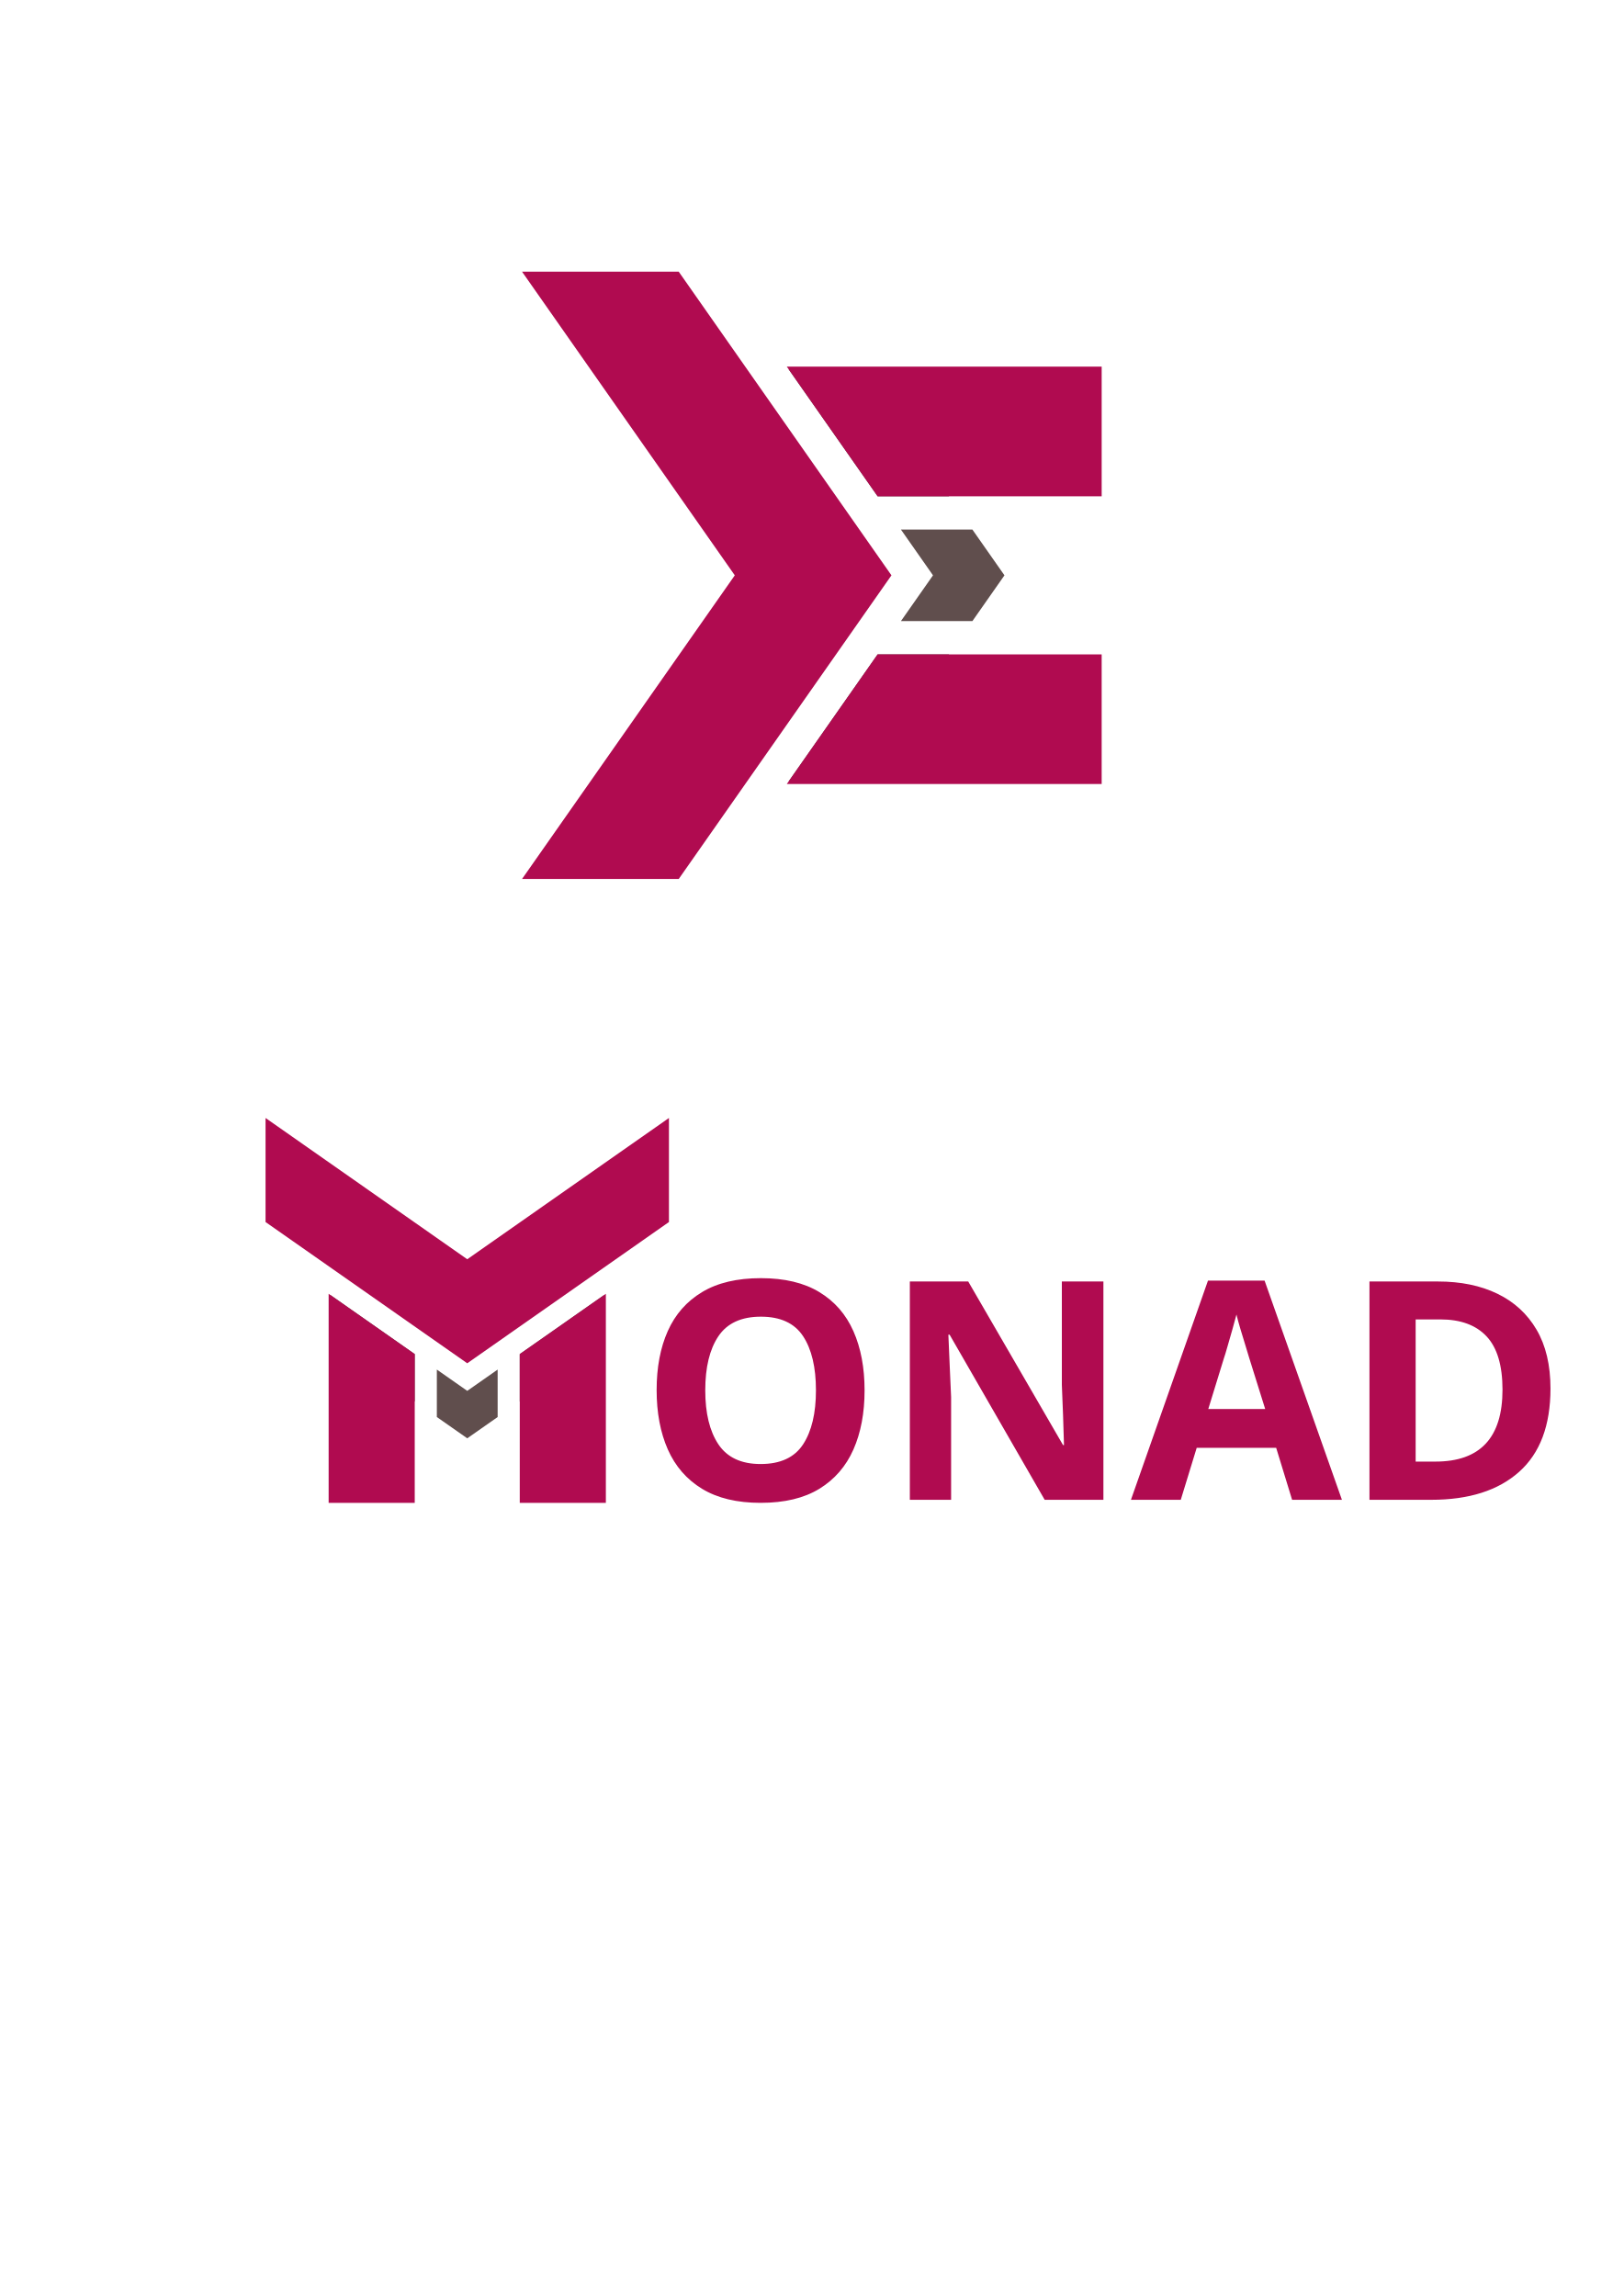
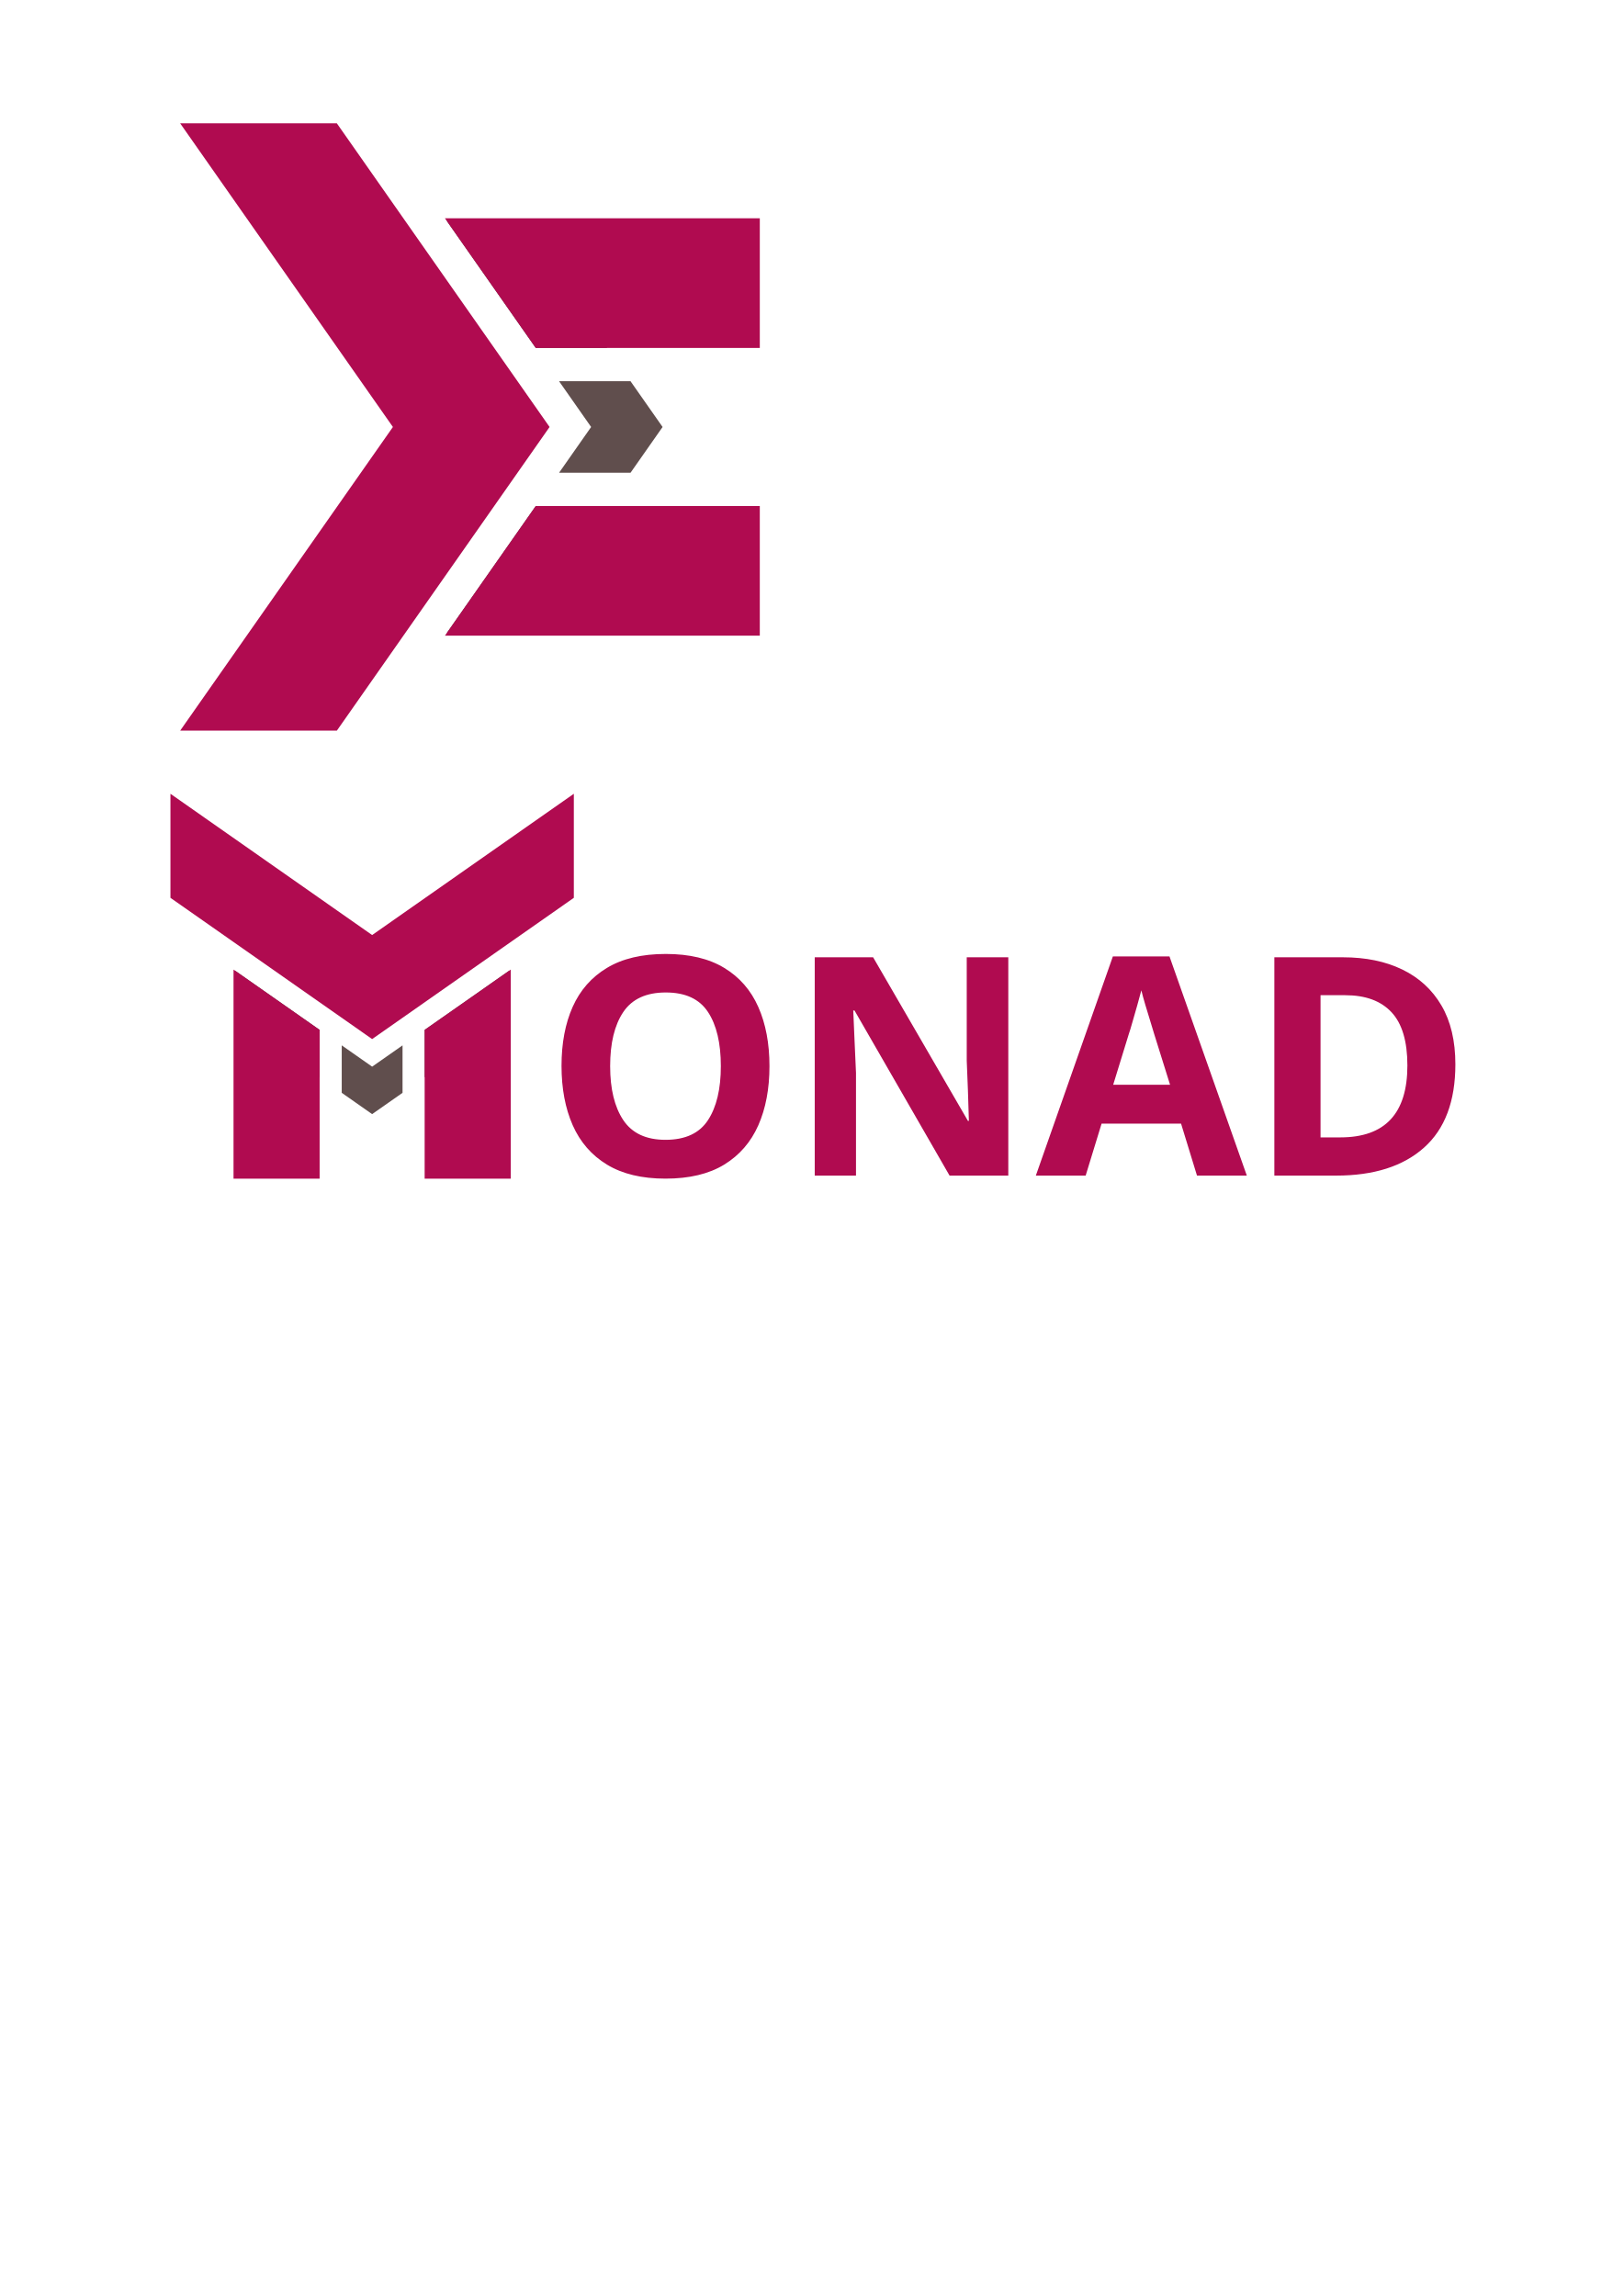
- <svg xmlns="http://www.w3.org/2000/svg" width="210mm" height="297mm" viewBox="0 0 210 297" version="1.1" id="svg1">
+ <svg xmlns="http://www.w3.org/2000/svg" xmlns:xlink="http://www.w3.org/1999/xlink" width="210mm" height="297mm" viewBox="0 0 210 297" version="1.1" id="svg1">
  <defs id="defs1">
+     <linearGradient id="swatch8">
+       <stop style="stop-color:#604e4d;stop-opacity:1;" offset="0" id="stop8" />
+     </linearGradient>
+     <linearGradient id="swatch4">
+       <stop style="stop-color:#b00b50;stop-opacity:1;" offset="0" id="stop4" />
+     </linearGradient>
+     <linearGradient id="swatch3">
+       <stop style="stop-color:#b00b50;stop-opacity:1;" offset="0" id="stop3" />
+     </linearGradient>
+     <linearGradient id="swatch2">
+       <stop style="stop-color:#b00b50;stop-opacity:1;" offset="0" id="stop2" />
+     </linearGradient>
+     <linearGradient id="swatch1" gradientTransform="scale(0.2645833)">
+       <stop style="stop-color:#b00b50;stop-opacity:1;" offset="0" id="stop1" />
+     </linearGradient>
    <rect x="424.852" y="85.619" width="530.055" height="232.129" id="rect28" />
    <rect x="424.852" y="85.619" width="530.055" height="232.129" id="rect29" />
    <rect x="424.852" y="85.619" width="530.055" height="232.129" id="rect36" />
    <rect x="424.852" y="85.619" width="530.055" height="232.129" id="rect38" />
+     <linearGradient xlink:href="#swatch1" id="linearGradient1" x1="67.517" y1="74.422" x2="115.295" y2="74.422" gradientUnits="userSpaceOnUse" />
+     <linearGradient xlink:href="#swatch1" id="linearGradient2" x1="101.76" y1="55.812" x2="142.483" y2="55.812" gradientUnits="userSpaceOnUse" />
+     <linearGradient xlink:href="#swatch1" id="linearGradient4" x1="76.776" y1="184.65" x2="87.913" y2="184.65" gradientUnits="userSpaceOnUse" />
+     <linearGradient xlink:href="#swatch1" id="linearGradient5" x1="43.899" y1="164.251" x2="96.071" y2="164.251" gradientUnits="userSpaceOnUse" />
+     <linearGradient xlink:href="#swatch1" id="linearGradient6" x1="52.058" y1="184.65" x2="63.194" y2="184.65" gradientUnits="userSpaceOnUse" />
+     <linearGradient xlink:href="#swatch8" id="linearGradient8" x1="52.282" y1="180.554" x2="87.689" y2="180.554" gradientUnits="userSpaceOnUse" />
+     <linearGradient xlink:href="#swatch8" id="linearGradient9" x1="101.996" y1="74.422" x2="129.911" y2="74.422" gradientUnits="userSpaceOnUse" />
+     <linearGradient xlink:href="#swatch1" id="linearGradient10" gradientUnits="userSpaceOnUse" />
+     <linearGradient xlink:href="#swatch1" id="linearGradient14" gradientUnits="userSpaceOnUse" x1="430.612" y1="136.761" x2="650.644" y2="136.761" />
  </defs>
  <g id="layer1">
    <g id="path42" />
-     <path id="path53" style="fill:#604e4d;fill-opacity:1;stroke-width:1.506" d="m 101.996,47.765 11.509,16.432 h 9.243 L 111.239,47.765 Z m 14.525,20.737 4.147,5.92 -4.147,5.92 h 9.243 l 4.147,-5.92 -4.147,-5.92 z m -3.016,16.146 -11.508,16.431 h 9.243 l 11.509,-16.431 z" />
-     <path id="path48" style="fill:#b00b50;stroke-width:1.506" d="m 101.76,47.427 11.746,16.769 h 28.978 V 47.427 Z" />
-     <path id="path50" style="fill:#b00b50;stroke-width:1.506" d="m 113.505,84.648 -11.745,16.769 h 40.723 V 84.648 Z" />
-     <path id="path58" style="fill:#b00b50;stroke-width:1.506" d="M 67.517,35.143 95.032,74.422 67.517,113.702 H 87.782 L 115.295,74.422 87.782,35.143 Z" />
-     <g id="g1" transform="translate(-9.553985,-3.769036)">
-       <text xml:space="preserve" transform="matrix(0.4119797,0,0,0.4119797,-82.84315,126.9986)" id="text32" style="font-style:normal;font-variant:normal;font-weight:800;font-stretch:normal;font-size:96px;font-family:'JetBrainsMono Nerd Font';-inkscape-font-specification:'JetBrainsMono Nerd Font, Ultra-Bold';font-variant-ligatures:normal;font-variant-caps:normal;font-variant-numeric:normal;font-variant-east-asian:normal;text-align:start;letter-spacing:0px;writing-mode:lr-tb;direction:ltr;white-space:pre;shape-inside:url(#rect36);fill:#b00b50;fill-opacity:1;stroke:none;stroke-width:75.591;stroke-dasharray:none;stroke-dashoffset:0;stroke-opacity:1">
-         <tspan x="424.852" y="171.801" id="tspan2">ONAD</tspan>
+     <g id="g13" transform="translate(-44.21564,-19.1888)">
+       <path id="path53" style="fill:url(#linearGradient9);fill-opacity:1;stroke-width:1.506" d="m 101.996,47.765 11.509,16.432 h 9.243 L 111.239,47.765 Z m 14.525,20.737 4.147,5.92 -4.147,5.92 h 9.243 l 4.147,-5.92 -4.147,-5.92 z m -3.016,16.146 -11.508,16.431 h 9.243 l 11.509,-16.431 z" />
+       <path id="path48" style="fill:url(#linearGradient2);stroke-width:1.506" d="m 101.76,47.427 11.746,16.769 h 28.978 V 47.427 Z" />
+       <path id="path50" style="fill:url(#linearGradient10);stroke-width:1.506" d="m 113.505,84.648 -11.745,16.769 h 40.723 V 84.648 Z" />
+       <path id="path58" style="fill:url(#linearGradient1);stroke-width:1.506" d="M 67.517,35.143 95.032,74.422 67.517,113.702 H 87.782 L 115.295,74.422 87.782,35.143 Z" />
+     </g>
+     <g id="g1" transform="translate(-21.85508,-45.70666)">
+       <text xml:space="preserve" transform="matrix(0.4119797,0,0,0.4119797,-82.84315,126.9986)" id="text32" style="font-style:normal;font-variant:normal;font-weight:800;font-stretch:normal;font-size:96px;font-family:'JetBrainsMono Nerd Font';-inkscape-font-specification:'JetBrainsMono Nerd Font, Ultra-Bold';font-variant-ligatures:normal;font-variant-caps:normal;font-variant-numeric:normal;font-variant-east-asian:normal;text-align:start;letter-spacing:0px;writing-mode:lr-tb;direction:ltr;white-space:pre;shape-inside:url(#rect36);display:inline;fill:url(#linearGradient14);fill-opacity:1;stroke:none;stroke-width:75.591;stroke-dasharray:none;stroke-dashoffset:0;stroke-opacity:1">
+         <tspan x="424.852" y="171.801" id="tspan1">ONAD</tspan>
      </text>
-       <path id="path61" style="fill:#604e4d;fill-opacity:1" d="m 87.689,171.284 -10.913,7.643 v 6.139 l 10.913,-7.643 z m -13.772,9.646 -3.932,2.754 -3.932,-2.754 v 6.139 l 3.932,2.754 3.932,-2.754 z m -10.723,-2.003 -10.912,-7.643 v 6.138 l 10.912,7.643 z" />
-       <path id="path62" style="fill:#b00b50" d="m 87.913,171.127 -11.137,7.801 v 19.245 h 11.137 z" />
-       <path id="path63" style="fill:#b00b50" d="m 63.194,178.928 -11.136,-7.8 v 27.045 h 11.136 z" />
-       <path id="path64" style="fill:#b00b50" d="M 96.071,148.386 69.985,166.659 43.899,148.386 v 13.459 l 26.086,18.272 26.086,-18.272 z" />
+       <path id="path61" style="fill:url(#linearGradient8);fill-opacity:1" d="m 87.689,171.284 -10.913,7.643 v 6.139 l 10.913,-7.643 z m -13.772,9.646 -3.932,2.754 -3.932,-2.754 v 6.139 l 3.932,2.754 3.932,-2.754 z m -10.723,-2.003 -10.912,-7.643 v 6.138 l 10.912,7.643 z" />
+       <path id="path62" style="fill:url(#linearGradient4)" d="m 87.913,171.127 -11.137,7.801 v 19.245 h 11.137 z" />
+       <path id="path63" style="fill:url(#linearGradient6)" d="m 63.194,178.928 -11.136,-7.8 v 27.045 h 11.136 z" />
+       <path id="path64" style="fill:url(#linearGradient5)" d="M 96.071,148.386 69.985,166.659 43.899,148.386 v 13.459 l 26.086,18.272 26.086,-18.272 z" />
    </g>
  </g>
</svg>
